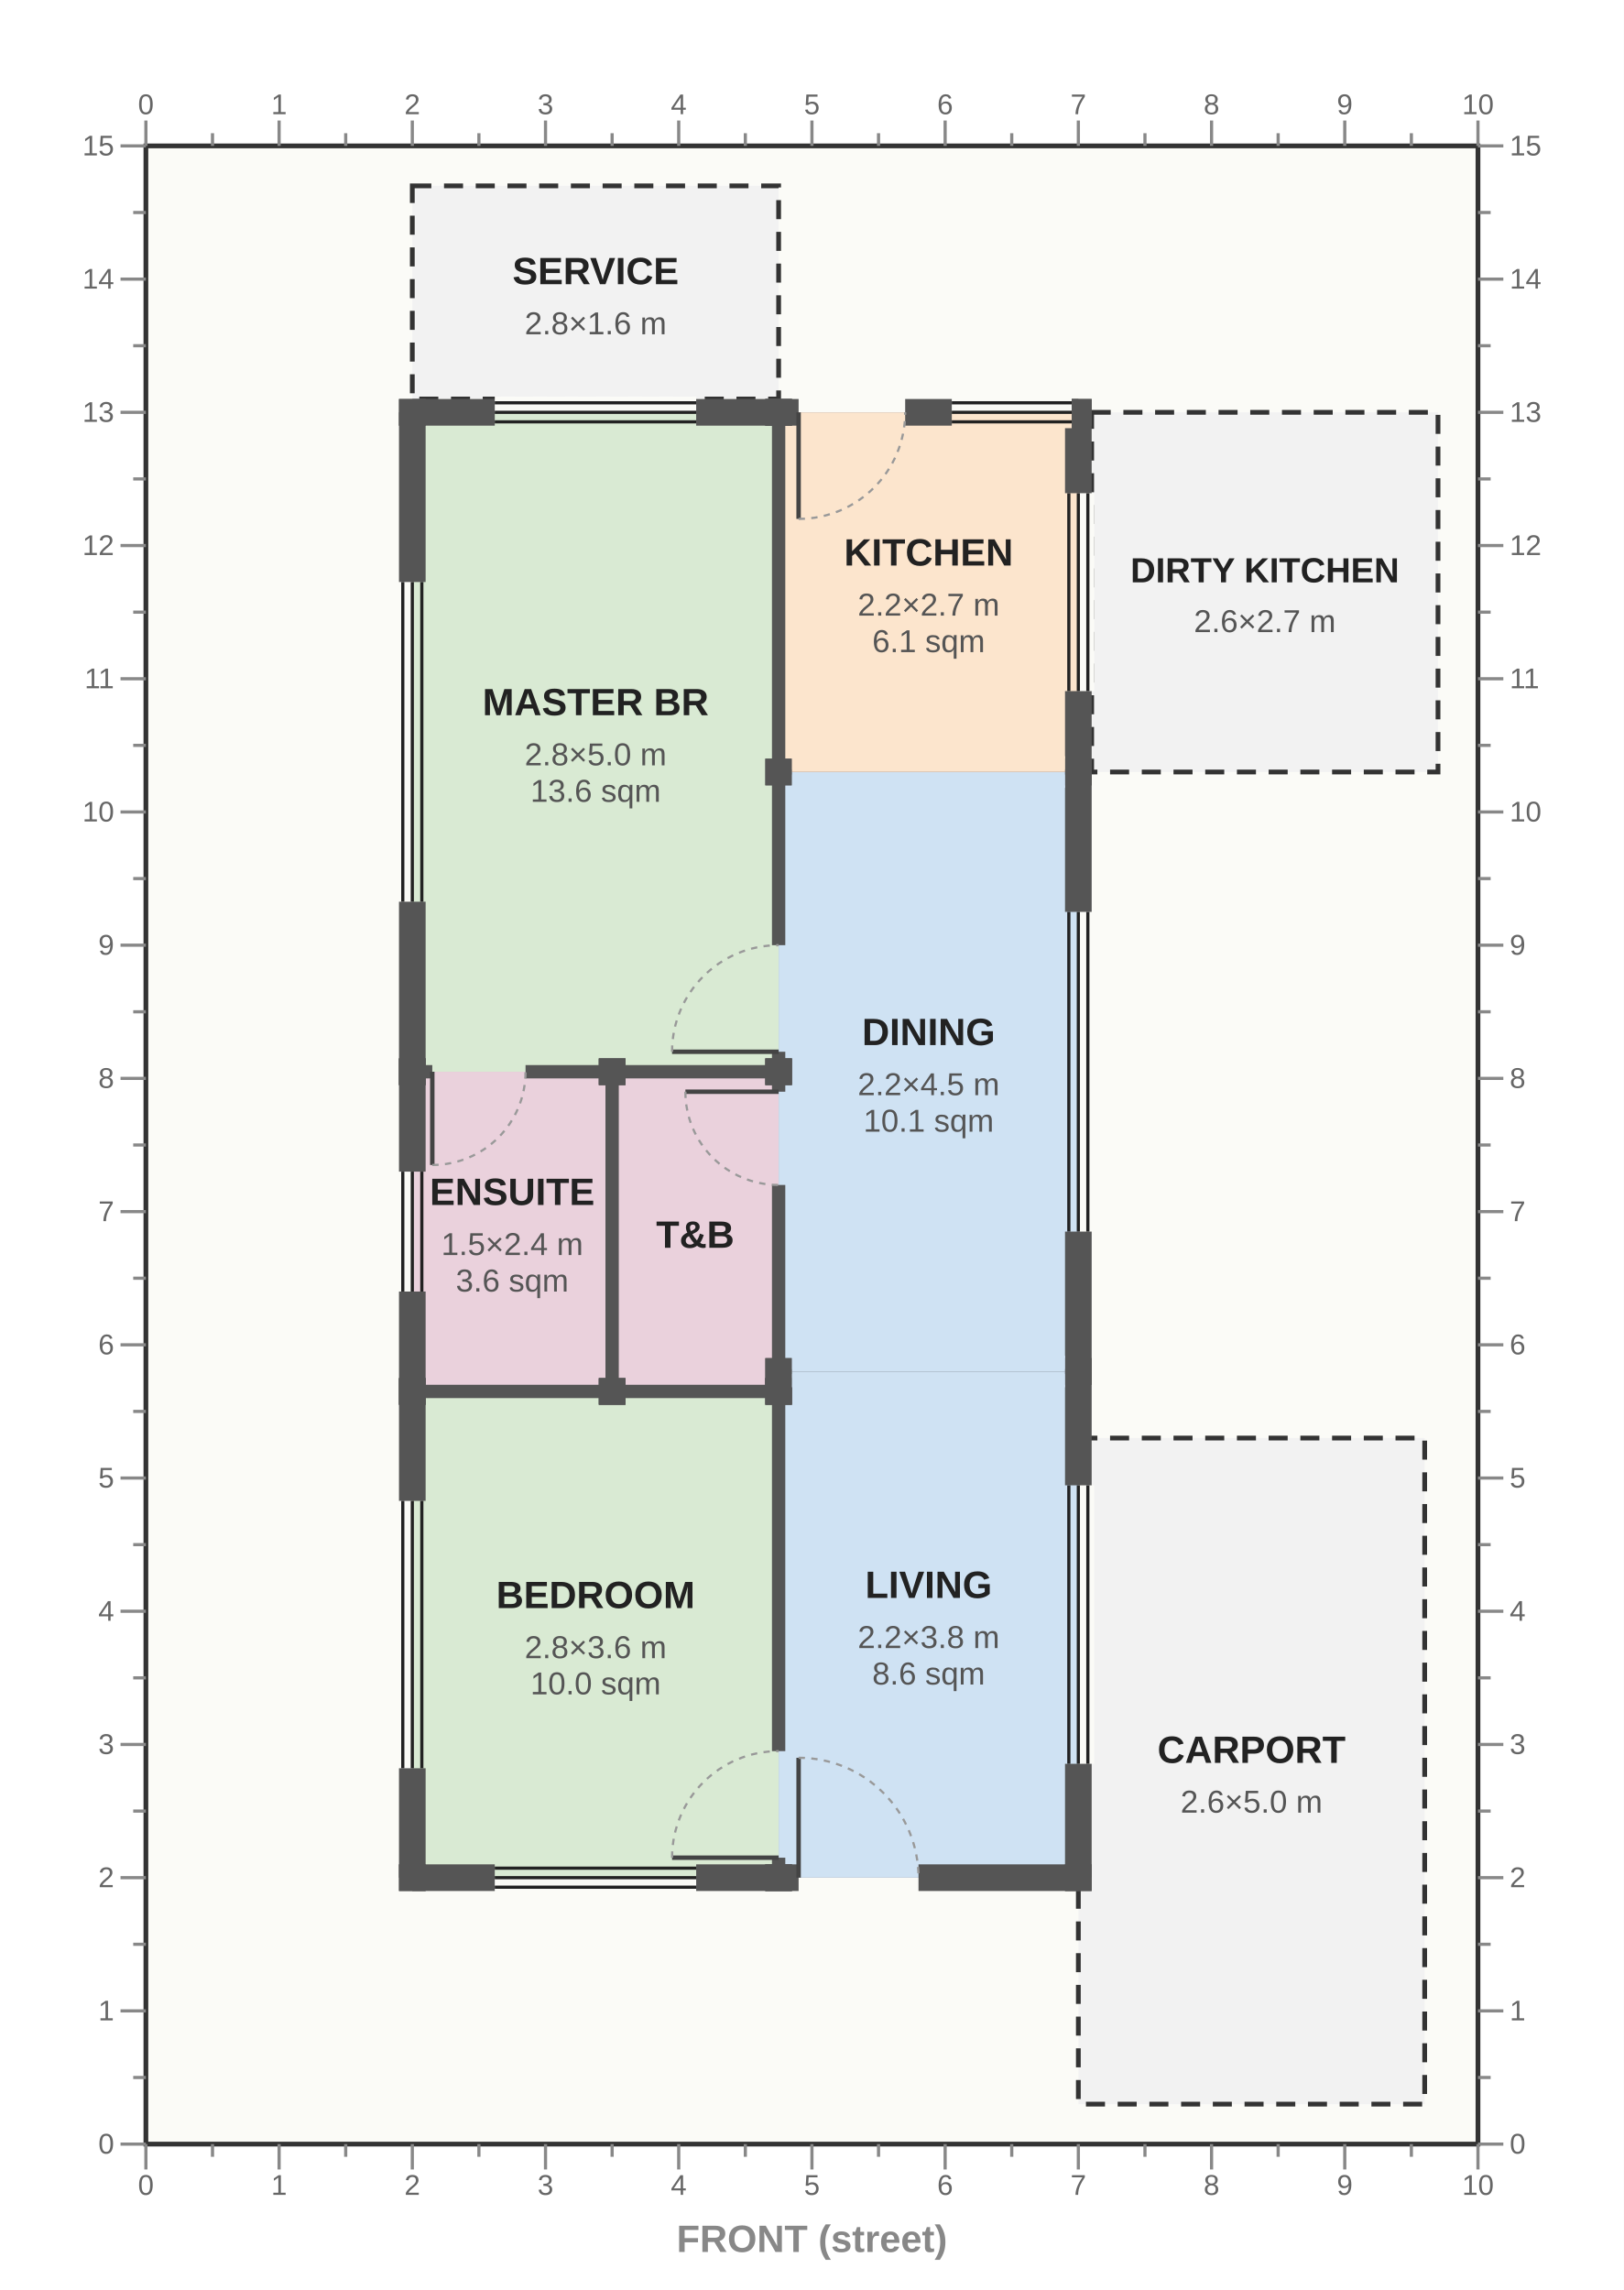
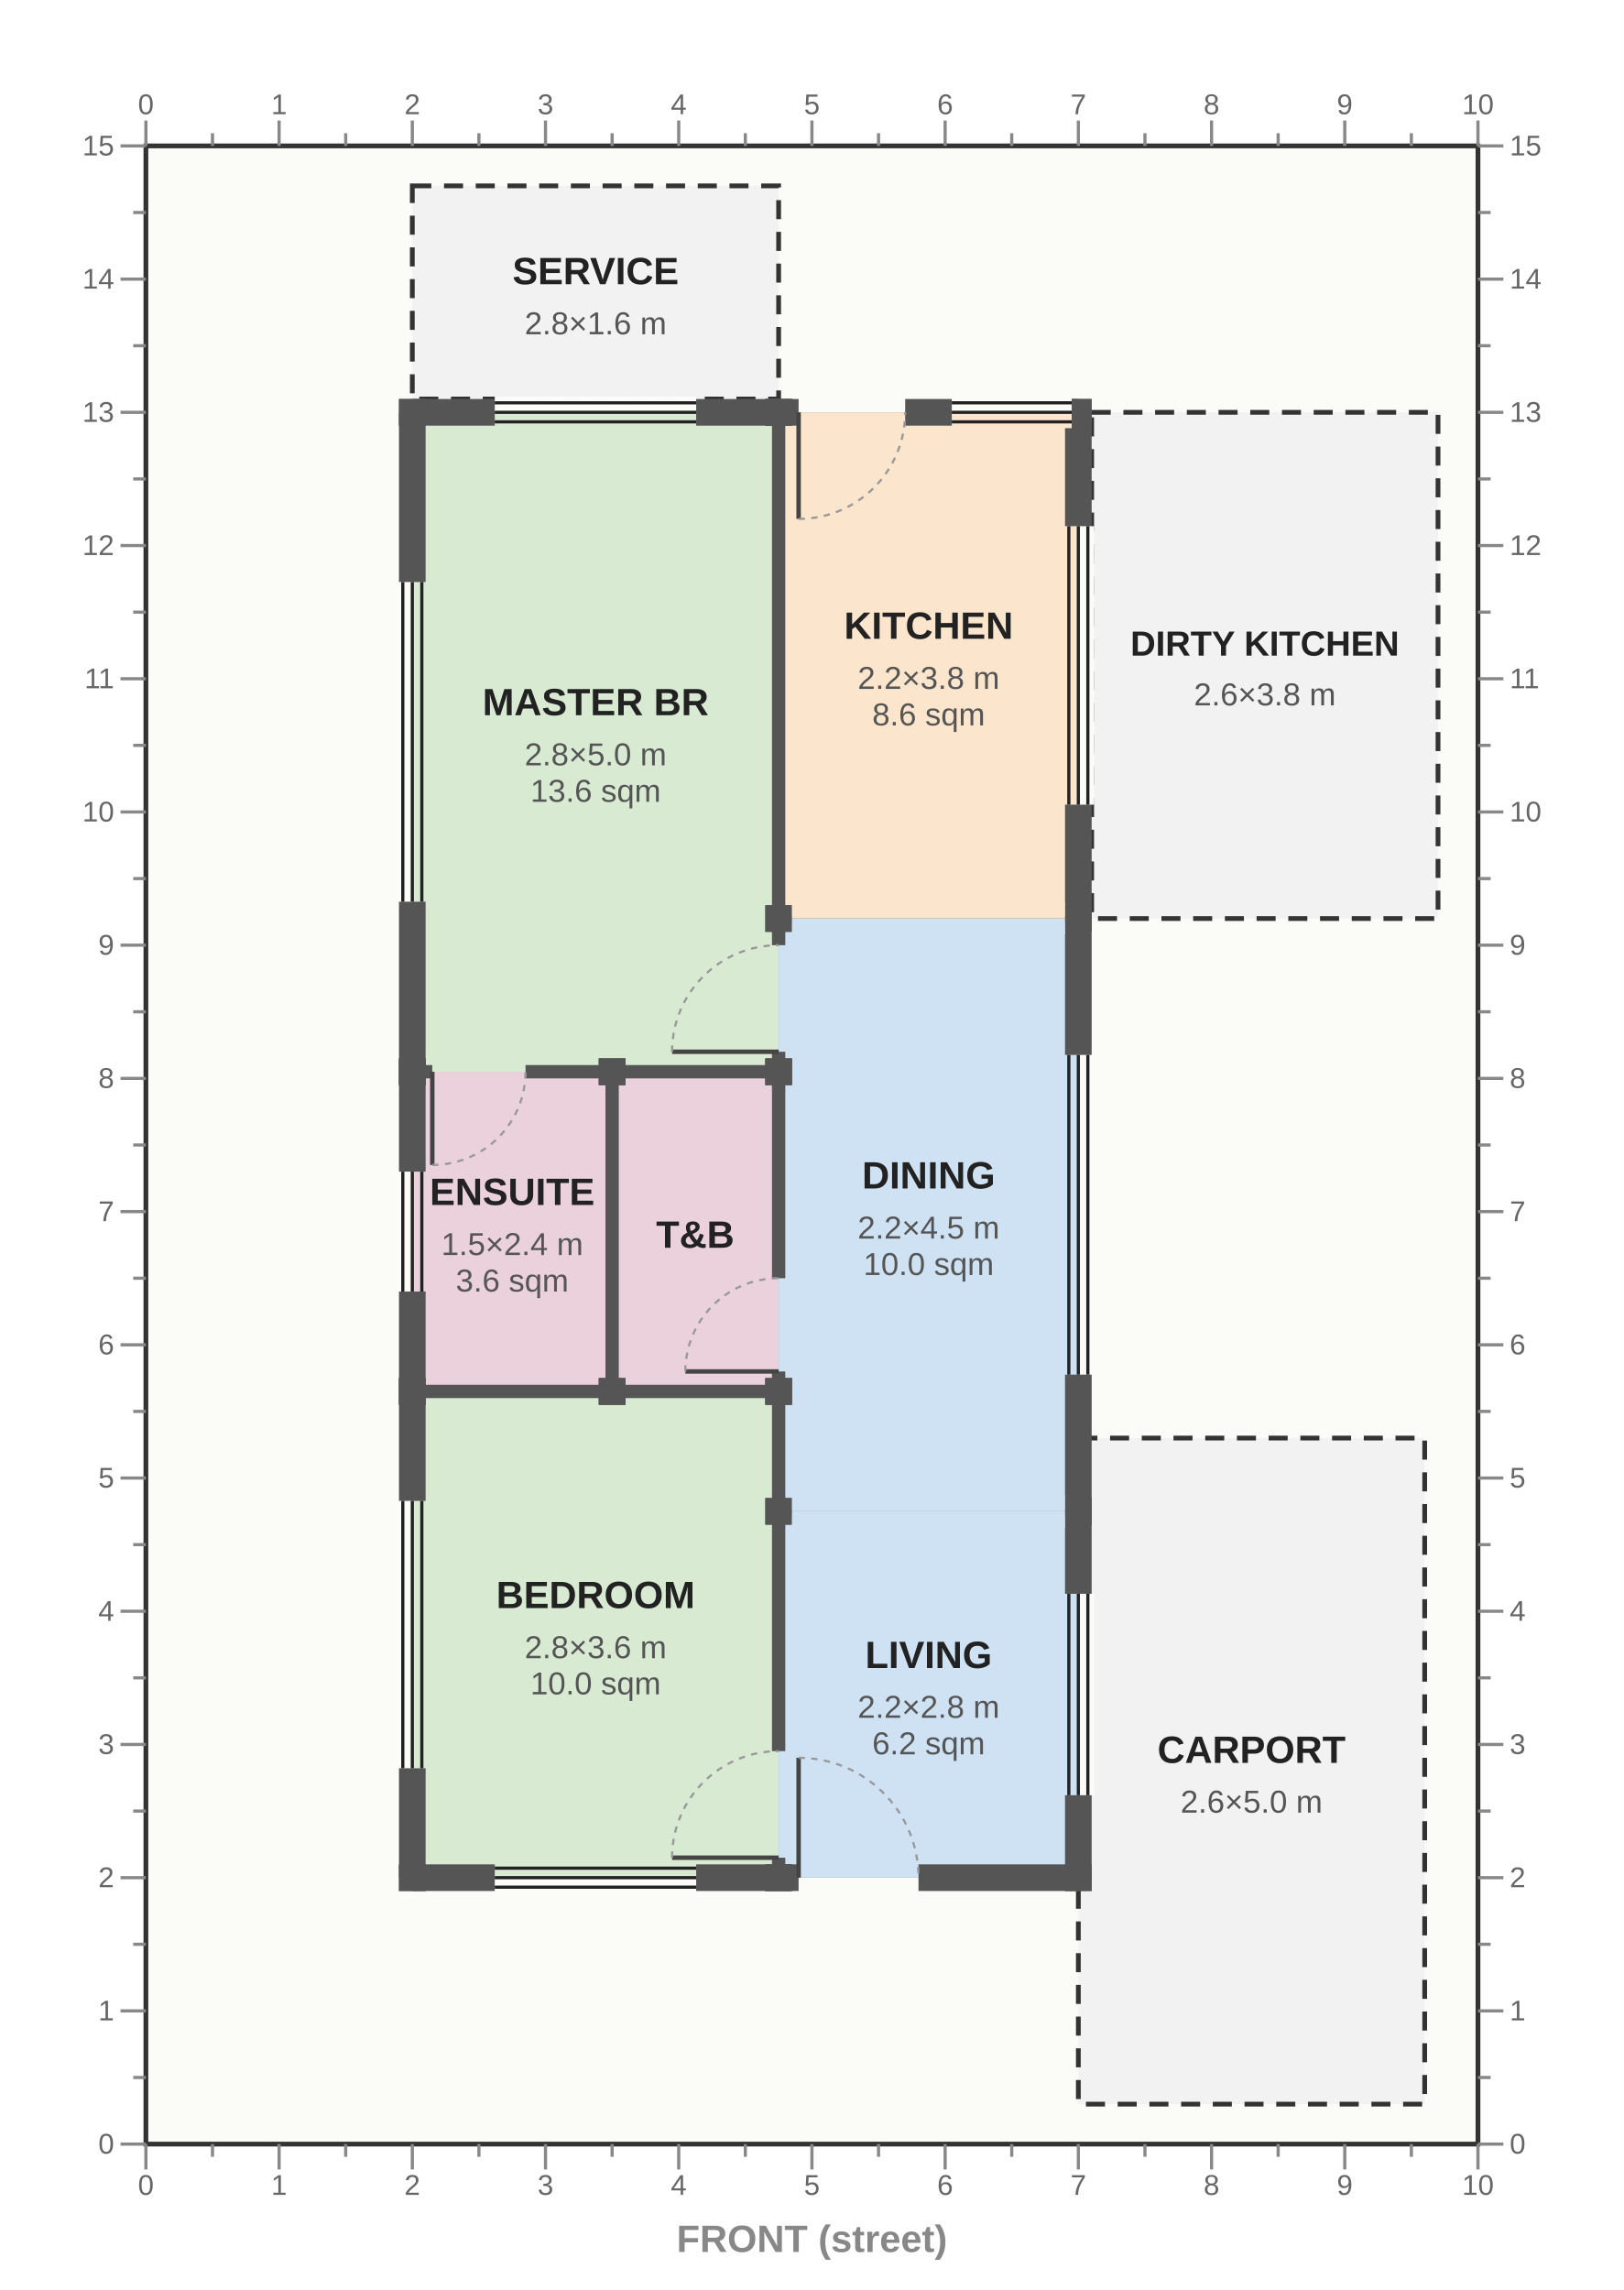
<svg xmlns="http://www.w3.org/2000/svg" width="512" height="722" viewBox="0 0 512 722">
  <rect x="0" y="0" width="512" height="722" fill="white" />
  <rect x="46.0" y="46.0" width="420.0" height="630.0" fill="#fbfbf7" stroke="#333" stroke-width="1.5" />
  <line x1="46.0" y1="46.0" x2="46.0" y2="38.0" stroke="#888" stroke-width="1" />
  <line x1="46.0" y1="676.0" x2="46.0" y2="684.0" stroke="#888" stroke-width="1" />
  <text x="46.0" y="36.0" text-anchor="middle" font-family="Arial" font-size="9" fill="#666">0</text>
  <text x="46.0" y="692.0" text-anchor="middle" font-family="Arial" font-size="9" fill="#666">0</text>
  <line x1="67.0" y1="46.0" x2="67.0" y2="42.0" stroke="#888" stroke-width="1" />
  <line x1="67.0" y1="676.0" x2="67.0" y2="680.0" stroke="#888" stroke-width="1" />
  <line x1="88.0" y1="46.0" x2="88.0" y2="38.0" stroke="#888" stroke-width="1" />
  <line x1="88.0" y1="676.0" x2="88.0" y2="684.0" stroke="#888" stroke-width="1" />
  <text x="88.0" y="36.0" text-anchor="middle" font-family="Arial" font-size="9" fill="#666">1</text>
  <text x="88.0" y="692.0" text-anchor="middle" font-family="Arial" font-size="9" fill="#666">1</text>
  <line x1="109.0" y1="46.0" x2="109.0" y2="42.0" stroke="#888" stroke-width="1" />
  <line x1="109.0" y1="676.0" x2="109.0" y2="680.0" stroke="#888" stroke-width="1" />
  <line x1="130.0" y1="46.0" x2="130.0" y2="38.0" stroke="#888" stroke-width="1" />
  <line x1="130.0" y1="676.0" x2="130.0" y2="684.0" stroke="#888" stroke-width="1" />
  <text x="130.0" y="36.0" text-anchor="middle" font-family="Arial" font-size="9" fill="#666">2</text>
  <text x="130.0" y="692.0" text-anchor="middle" font-family="Arial" font-size="9" fill="#666">2</text>
  <line x1="151.0" y1="46.0" x2="151.0" y2="42.0" stroke="#888" stroke-width="1" />
  <line x1="151.0" y1="676.0" x2="151.0" y2="680.0" stroke="#888" stroke-width="1" />
  <line x1="172.0" y1="46.0" x2="172.0" y2="38.0" stroke="#888" stroke-width="1" />
  <line x1="172.0" y1="676.0" x2="172.0" y2="684.0" stroke="#888" stroke-width="1" />
  <text x="172.0" y="36.0" text-anchor="middle" font-family="Arial" font-size="9" fill="#666">3</text>
  <text x="172.0" y="692.0" text-anchor="middle" font-family="Arial" font-size="9" fill="#666">3</text>
  <line x1="193.0" y1="46.0" x2="193.0" y2="42.0" stroke="#888" stroke-width="1" />
  <line x1="193.0" y1="676.0" x2="193.0" y2="680.0" stroke="#888" stroke-width="1" />
  <line x1="214.0" y1="46.0" x2="214.0" y2="38.0" stroke="#888" stroke-width="1" />
  <line x1="214.0" y1="676.0" x2="214.0" y2="684.0" stroke="#888" stroke-width="1" />
  <text x="214.0" y="36.0" text-anchor="middle" font-family="Arial" font-size="9" fill="#666">4</text>
  <text x="214.0" y="692.0" text-anchor="middle" font-family="Arial" font-size="9" fill="#666">4</text>
  <line x1="235.0" y1="46.0" x2="235.0" y2="42.0" stroke="#888" stroke-width="1" />
  <line x1="235.0" y1="676.0" x2="235.0" y2="680.0" stroke="#888" stroke-width="1" />
  <line x1="256.0" y1="46.0" x2="256.0" y2="38.0" stroke="#888" stroke-width="1" />
  <line x1="256.0" y1="676.0" x2="256.0" y2="684.0" stroke="#888" stroke-width="1" />
  <text x="256.0" y="36.0" text-anchor="middle" font-family="Arial" font-size="9" fill="#666">5</text>
  <text x="256.0" y="692.0" text-anchor="middle" font-family="Arial" font-size="9" fill="#666">5</text>
  <line x1="277.0" y1="46.0" x2="277.0" y2="42.0" stroke="#888" stroke-width="1" />
  <line x1="277.0" y1="676.0" x2="277.0" y2="680.0" stroke="#888" stroke-width="1" />
  <line x1="298.0" y1="46.0" x2="298.0" y2="38.0" stroke="#888" stroke-width="1" />
  <line x1="298.0" y1="676.0" x2="298.0" y2="684.0" stroke="#888" stroke-width="1" />
  <text x="298.0" y="36.0" text-anchor="middle" font-family="Arial" font-size="9" fill="#666">6</text>
  <text x="298.0" y="692.0" text-anchor="middle" font-family="Arial" font-size="9" fill="#666">6</text>
  <line x1="319.0" y1="46.0" x2="319.0" y2="42.0" stroke="#888" stroke-width="1" />
  <line x1="319.0" y1="676.0" x2="319.0" y2="680.0" stroke="#888" stroke-width="1" />
  <line x1="340.0" y1="46.0" x2="340.0" y2="38.0" stroke="#888" stroke-width="1" />
  <line x1="340.0" y1="676.0" x2="340.0" y2="684.0" stroke="#888" stroke-width="1" />
  <text x="340.0" y="36.0" text-anchor="middle" font-family="Arial" font-size="9" fill="#666">7</text>
  <text x="340.0" y="692.0" text-anchor="middle" font-family="Arial" font-size="9" fill="#666">7</text>
  <line x1="361.0" y1="46.0" x2="361.0" y2="42.0" stroke="#888" stroke-width="1" />
  <line x1="361.0" y1="676.0" x2="361.0" y2="680.0" stroke="#888" stroke-width="1" />
  <line x1="382.0" y1="46.0" x2="382.0" y2="38.0" stroke="#888" stroke-width="1" />
  <line x1="382.0" y1="676.0" x2="382.0" y2="684.0" stroke="#888" stroke-width="1" />
  <text x="382.0" y="36.0" text-anchor="middle" font-family="Arial" font-size="9" fill="#666">8</text>
  <text x="382.0" y="692.0" text-anchor="middle" font-family="Arial" font-size="9" fill="#666">8</text>
  <line x1="403.0" y1="46.0" x2="403.0" y2="42.0" stroke="#888" stroke-width="1" />
  <line x1="403.0" y1="676.0" x2="403.0" y2="680.0" stroke="#888" stroke-width="1" />
  <line x1="424.0" y1="46.0" x2="424.0" y2="38.0" stroke="#888" stroke-width="1" />
  <line x1="424.0" y1="676.0" x2="424.0" y2="684.0" stroke="#888" stroke-width="1" />
  <text x="424.0" y="36.0" text-anchor="middle" font-family="Arial" font-size="9" fill="#666">9</text>
  <text x="424.0" y="692.0" text-anchor="middle" font-family="Arial" font-size="9" fill="#666">9</text>
  <line x1="445.0" y1="46.0" x2="445.0" y2="42.0" stroke="#888" stroke-width="1" />
  <line x1="445.0" y1="676.0" x2="445.0" y2="680.0" stroke="#888" stroke-width="1" />
  <line x1="466.0" y1="46.0" x2="466.0" y2="38.0" stroke="#888" stroke-width="1" />
  <line x1="466.0" y1="676.0" x2="466.0" y2="684.0" stroke="#888" stroke-width="1" />
  <text x="466.0" y="36.0" text-anchor="middle" font-family="Arial" font-size="9" fill="#666">10</text>
  <text x="466.0" y="692.0" text-anchor="middle" font-family="Arial" font-size="9" fill="#666">10</text>
  <line x1="46.0" y1="676.0" x2="38.0" y2="676.0" stroke="#888" stroke-width="1" />
  <line x1="466.0" y1="676.0" x2="474.0" y2="676.0" stroke="#888" stroke-width="1" />
  <text x="36.0" y="679.0" text-anchor="end" font-family="Arial" font-size="9" fill="#666">0</text>
  <text x="476.0" y="679.0" text-anchor="start" font-family="Arial" font-size="9" fill="#666">0</text>
  <line x1="46.0" y1="655.0" x2="42.0" y2="655.0" stroke="#888" stroke-width="1" />
  <line x1="466.0" y1="655.0" x2="470.0" y2="655.0" stroke="#888" stroke-width="1" />
  <line x1="46.0" y1="634.0" x2="38.0" y2="634.0" stroke="#888" stroke-width="1" />
  <line x1="466.0" y1="634.0" x2="474.0" y2="634.0" stroke="#888" stroke-width="1" />
  <text x="36.0" y="637.0" text-anchor="end" font-family="Arial" font-size="9" fill="#666">1</text>
  <text x="476.0" y="637.0" text-anchor="start" font-family="Arial" font-size="9" fill="#666">1</text>
  <line x1="46.0" y1="613.0" x2="42.0" y2="613.0" stroke="#888" stroke-width="1" />
  <line x1="466.0" y1="613.0" x2="470.0" y2="613.0" stroke="#888" stroke-width="1" />
  <line x1="46.0" y1="592.0" x2="38.0" y2="592.0" stroke="#888" stroke-width="1" />
  <line x1="466.0" y1="592.0" x2="474.0" y2="592.0" stroke="#888" stroke-width="1" />
  <text x="36.0" y="595.0" text-anchor="end" font-family="Arial" font-size="9" fill="#666">2</text>
  <text x="476.0" y="595.0" text-anchor="start" font-family="Arial" font-size="9" fill="#666">2</text>
  <line x1="46.0" y1="571.0" x2="42.0" y2="571.0" stroke="#888" stroke-width="1" />
  <line x1="466.0" y1="571.0" x2="470.0" y2="571.0" stroke="#888" stroke-width="1" />
  <line x1="46.0" y1="550.0" x2="38.0" y2="550.0" stroke="#888" stroke-width="1" />
  <line x1="466.0" y1="550.0" x2="474.0" y2="550.0" stroke="#888" stroke-width="1" />
  <text x="36.0" y="553.0" text-anchor="end" font-family="Arial" font-size="9" fill="#666">3</text>
  <text x="476.0" y="553.0" text-anchor="start" font-family="Arial" font-size="9" fill="#666">3</text>
  <line x1="46.0" y1="529.0" x2="42.0" y2="529.0" stroke="#888" stroke-width="1" />
  <line x1="466.0" y1="529.0" x2="470.0" y2="529.0" stroke="#888" stroke-width="1" />
  <line x1="46.0" y1="508.0" x2="38.0" y2="508.0" stroke="#888" stroke-width="1" />
  <line x1="466.0" y1="508.0" x2="474.0" y2="508.0" stroke="#888" stroke-width="1" />
  <text x="36.0" y="511.0" text-anchor="end" font-family="Arial" font-size="9" fill="#666">4</text>
  <text x="476.0" y="511.0" text-anchor="start" font-family="Arial" font-size="9" fill="#666">4</text>
  <line x1="46.0" y1="487.0" x2="42.0" y2="487.0" stroke="#888" stroke-width="1" />
  <line x1="466.0" y1="487.0" x2="470.0" y2="487.0" stroke="#888" stroke-width="1" />
  <line x1="46.0" y1="466.0" x2="38.0" y2="466.0" stroke="#888" stroke-width="1" />
  <line x1="466.0" y1="466.0" x2="474.0" y2="466.0" stroke="#888" stroke-width="1" />
  <text x="36.0" y="469.0" text-anchor="end" font-family="Arial" font-size="9" fill="#666">5</text>
  <text x="476.0" y="469.0" text-anchor="start" font-family="Arial" font-size="9" fill="#666">5</text>
  <line x1="46.0" y1="445.0" x2="42.0" y2="445.0" stroke="#888" stroke-width="1" />
  <line x1="466.0" y1="445.0" x2="470.0" y2="445.0" stroke="#888" stroke-width="1" />
  <line x1="46.0" y1="424.0" x2="38.0" y2="424.0" stroke="#888" stroke-width="1" />
  <line x1="466.0" y1="424.0" x2="474.0" y2="424.0" stroke="#888" stroke-width="1" />
  <text x="36.0" y="427.0" text-anchor="end" font-family="Arial" font-size="9" fill="#666">6</text>
  <text x="476.0" y="427.0" text-anchor="start" font-family="Arial" font-size="9" fill="#666">6</text>
  <line x1="46.0" y1="403.0" x2="42.0" y2="403.0" stroke="#888" stroke-width="1" />
  <line x1="466.0" y1="403.0" x2="470.0" y2="403.0" stroke="#888" stroke-width="1" />
  <line x1="46.0" y1="382.0" x2="38.0" y2="382.0" stroke="#888" stroke-width="1" />
  <line x1="466.0" y1="382.0" x2="474.0" y2="382.0" stroke="#888" stroke-width="1" />
  <text x="36.0" y="385.0" text-anchor="end" font-family="Arial" font-size="9" fill="#666">7</text>
  <text x="476.0" y="385.0" text-anchor="start" font-family="Arial" font-size="9" fill="#666">7</text>
  <line x1="46.0" y1="361.0" x2="42.0" y2="361.0" stroke="#888" stroke-width="1" />
  <line x1="466.0" y1="361.0" x2="470.0" y2="361.0" stroke="#888" stroke-width="1" />
  <line x1="46.0" y1="340.0" x2="38.0" y2="340.0" stroke="#888" stroke-width="1" />
  <line x1="466.0" y1="340.0" x2="474.0" y2="340.0" stroke="#888" stroke-width="1" />
  <text x="36.0" y="343.0" text-anchor="end" font-family="Arial" font-size="9" fill="#666">8</text>
  <text x="476.0" y="343.0" text-anchor="start" font-family="Arial" font-size="9" fill="#666">8</text>
  <line x1="46.0" y1="319.0" x2="42.0" y2="319.0" stroke="#888" stroke-width="1" />
  <line x1="466.0" y1="319.0" x2="470.0" y2="319.0" stroke="#888" stroke-width="1" />
  <line x1="46.0" y1="298.0" x2="38.0" y2="298.0" stroke="#888" stroke-width="1" />
  <line x1="466.0" y1="298.0" x2="474.0" y2="298.0" stroke="#888" stroke-width="1" />
  <text x="36.0" y="301.0" text-anchor="end" font-family="Arial" font-size="9" fill="#666">9</text>
  <text x="476.0" y="301.0" text-anchor="start" font-family="Arial" font-size="9" fill="#666">9</text>
  <line x1="46.0" y1="277.0" x2="42.0" y2="277.0" stroke="#888" stroke-width="1" />
  <line x1="466.0" y1="277.0" x2="470.0" y2="277.0" stroke="#888" stroke-width="1" />
  <line x1="46.0" y1="256.0" x2="38.0" y2="256.0" stroke="#888" stroke-width="1" />
  <line x1="466.0" y1="256.0" x2="474.0" y2="256.0" stroke="#888" stroke-width="1" />
  <text x="36.0" y="259.0" text-anchor="end" font-family="Arial" font-size="9" fill="#666">10</text>
  <text x="476.0" y="259.0" text-anchor="start" font-family="Arial" font-size="9" fill="#666">10</text>
  <line x1="46.0" y1="235.0" x2="42.0" y2="235.0" stroke="#888" stroke-width="1" />
  <line x1="466.0" y1="235.0" x2="470.0" y2="235.0" stroke="#888" stroke-width="1" />
  <line x1="46.0" y1="214.0" x2="38.0" y2="214.0" stroke="#888" stroke-width="1" />
  <line x1="466.0" y1="214.0" x2="474.0" y2="214.0" stroke="#888" stroke-width="1" />
  <text x="36.0" y="217.0" text-anchor="end" font-family="Arial" font-size="9" fill="#666">11</text>
  <text x="476.0" y="217.0" text-anchor="start" font-family="Arial" font-size="9" fill="#666">11</text>
  <line x1="46.0" y1="193.0" x2="42.0" y2="193.0" stroke="#888" stroke-width="1" />
  <line x1="466.0" y1="193.0" x2="470.0" y2="193.0" stroke="#888" stroke-width="1" />
  <line x1="46.0" y1="172.0" x2="38.0" y2="172.0" stroke="#888" stroke-width="1" />
  <line x1="466.0" y1="172.0" x2="474.0" y2="172.0" stroke="#888" stroke-width="1" />
  <text x="36.0" y="175.0" text-anchor="end" font-family="Arial" font-size="9" fill="#666">12</text>
  <text x="476.0" y="175.0" text-anchor="start" font-family="Arial" font-size="9" fill="#666">12</text>
  <line x1="46.0" y1="151.0" x2="42.0" y2="151.0" stroke="#888" stroke-width="1" />
  <line x1="466.0" y1="151.0" x2="470.0" y2="151.0" stroke="#888" stroke-width="1" />
  <line x1="46.0" y1="130.0" x2="38.0" y2="130.0" stroke="#888" stroke-width="1" />
  <line x1="466.0" y1="130.0" x2="474.0" y2="130.0" stroke="#888" stroke-width="1" />
  <text x="36.0" y="133.0" text-anchor="end" font-family="Arial" font-size="9" fill="#666">13</text>
  <text x="476.0" y="133.0" text-anchor="start" font-family="Arial" font-size="9" fill="#666">13</text>
  <line x1="46.0" y1="109.0" x2="42.0" y2="109.0" stroke="#888" stroke-width="1" />
  <line x1="466.0" y1="109.0" x2="470.0" y2="109.0" stroke="#888" stroke-width="1" />
  <line x1="46.0" y1="88.0" x2="38.0" y2="88.0" stroke="#888" stroke-width="1" />
  <line x1="466.0" y1="88.0" x2="474.0" y2="88.0" stroke="#888" stroke-width="1" />
  <text x="36.0" y="91.0" text-anchor="end" font-family="Arial" font-size="9" fill="#666">14</text>
  <text x="476.0" y="91.0" text-anchor="start" font-family="Arial" font-size="9" fill="#666">14</text>
  <line x1="46.0" y1="67.0" x2="42.0" y2="67.0" stroke="#888" stroke-width="1" />
  <line x1="466.0" y1="67.0" x2="470.0" y2="67.0" stroke="#888" stroke-width="1" />
  <line x1="46.0" y1="46.0" x2="38.0" y2="46.0" stroke="#888" stroke-width="1" />
  <line x1="466.0" y1="46.0" x2="474.0" y2="46.0" stroke="#888" stroke-width="1" />
  <text x="36.0" y="49.0" text-anchor="end" font-family="Arial" font-size="9" fill="#666">15</text>
  <text x="476.0" y="49.0" text-anchor="start" font-family="Arial" font-size="9" fill="#666">15</text>
  <rect x="130.0" y="130.0" width="210.0" height="462.0" fill="none" stroke="#9aa" stroke-width="1" stroke-dasharray="3 3" />
  <rect x="340.0" y="453.4" width="109.2" height="210.0" fill="#f2f2f2" stroke="#333" stroke-width="1.5" stroke-dasharray="6 4" />
  <text x="394.6" y="555.8" text-anchor="middle" font-family="Arial" font-size="12" font-weight="bold" fill="#222">CARPORT</text>
  <text x="394.6" y="571.5" text-anchor="middle" font-family="Arial" font-size="10" fill="#555">2.6×5.0 m</text>
-   <rect x="344.2" y="130.0" width="109.2" height="113.4" fill="#f2f2f2" stroke="#333" stroke-width="1.5" stroke-dasharray="6 4" />
-   <text x="398.8" y="183.6" text-anchor="middle" font-family="Arial" font-size="11" font-weight="bold" fill="#222">DIRTY KITCHEN</text>
-   <text x="398.8" y="199.3" text-anchor="middle" font-family="Arial" font-size="10" fill="#555">2.6×2.7 m</text>
+   <rect x="344.2" y="130.0" width="109.2" height="159.6" fill="#f2f2f2" stroke="#333" stroke-width="1.5" stroke-dasharray="6 4" />
+   <text x="398.8" y="206.7" text-anchor="middle" font-family="Arial" font-size="11" font-weight="bold" fill="#222">DIRTY KITCHEN</text>
+   <text x="398.8" y="222.4" text-anchor="middle" font-family="Arial" font-size="10" fill="#555">2.6×3.8 m</text>
  <rect x="130.0" y="58.6" width="115.5" height="67.2" fill="#f2f2f2" stroke="#333" stroke-width="1.5" stroke-dasharray="6 4" />
  <text x="187.8" y="89.6" text-anchor="middle" font-family="Arial" font-size="12" font-weight="bold" fill="#222">SERVICE</text>
  <text x="187.8" y="105.4" text-anchor="middle" font-family="Arial" font-size="10" fill="#555">2.8×1.6 m</text>
  <rect x="130.0" y="130.0" width="115.5" height="207.9" fill="#d9ead3" stroke="#333" stroke-width="1.5" />
  <text x="187.8" y="225.5" text-anchor="middle" font-family="Arial" font-size="12" font-weight="bold" fill="#222">MASTER BR</text>
  <text x="187.8" y="241.3" text-anchor="middle" font-family="Arial" font-size="10" fill="#555">2.8×5.0 m</text>
  <text x="187.8" y="252.8" text-anchor="middle" font-family="Arial" font-size="10" fill="#555">13.6 sqm</text>
  <rect x="130.0" y="337.9" width="63.0" height="100.8" fill="#ead1dc" stroke="#333" stroke-width="1.5" />
  <text x="161.5" y="379.9" text-anchor="middle" font-family="Arial" font-size="12" font-weight="bold" fill="#222">ENSUITE</text>
  <text x="161.5" y="395.7" text-anchor="middle" font-family="Arial" font-size="10" fill="#555">1.5×2.4 m</text>
  <text x="161.5" y="407.2" text-anchor="middle" font-family="Arial" font-size="10" fill="#555">3.6 sqm</text>
  <rect x="130.0" y="438.7" width="115.5" height="153.3" fill="#d9ead3" stroke="#333" stroke-width="1.5" />
  <text x="187.8" y="507.0" text-anchor="middle" font-family="Arial" font-size="12" font-weight="bold" fill="#222">BEDROOM</text>
  <text x="187.8" y="522.8" text-anchor="middle" font-family="Arial" font-size="10" fill="#555">2.8×3.6 m</text>
  <text x="187.8" y="534.2" text-anchor="middle" font-family="Arial" font-size="10" fill="#555">10.0 sqm</text>
  <rect x="193.0" y="337.9" width="52.5" height="100.8" fill="#ead1dc" stroke="#333" stroke-width="1.5" />
  <text x="219.2" y="393.4" text-anchor="middle" font-family="Arial" font-size="12" font-weight="bold" fill="#222">T&amp;B</text>
-   <rect x="245.5" y="432.4" width="94.5" height="159.6" fill="#cfe2f3" stroke="#333" stroke-width="1.5" />
-   <text x="292.8" y="503.8" text-anchor="middle" font-family="Arial" font-size="12" font-weight="bold" fill="#222">LIVING</text>
-   <text x="292.8" y="519.6" text-anchor="middle" font-family="Arial" font-size="10" fill="#555">2.2×3.8 m</text>
-   <text x="292.8" y="531.1" text-anchor="middle" font-family="Arial" font-size="10" fill="#555">8.6 sqm</text>
-   <rect x="245.5" y="243.4" width="94.5" height="189.0" fill="#cfe2f3" stroke="#333" stroke-width="1.5" />
-   <text x="292.8" y="329.5" text-anchor="middle" font-family="Arial" font-size="12" font-weight="bold" fill="#222">DINING</text>
-   <text x="292.8" y="345.3" text-anchor="middle" font-family="Arial" font-size="10" fill="#555">2.2×4.5 m</text>
-   <text x="292.8" y="356.8" text-anchor="middle" font-family="Arial" font-size="10" fill="#555">10.1 sqm</text>
-   <rect x="245.5" y="130.0" width="94.5" height="113.4" fill="#fce5cd" stroke="#333" stroke-width="1.5" />
-   <text x="292.8" y="178.3" text-anchor="middle" font-family="Arial" font-size="12" font-weight="bold" fill="#222">KITCHEN</text>
-   <text x="292.8" y="194.1" text-anchor="middle" font-family="Arial" font-size="10" fill="#555">2.2×2.7 m</text>
-   <text x="292.8" y="205.6" text-anchor="middle" font-family="Arial" font-size="10" fill="#555">6.1 sqm</text>
+   <rect x="245.5" y="476.5" width="94.5" height="115.5" fill="#cfe2f3" stroke="#333" stroke-width="1.5" />
+   <text x="292.8" y="525.9" text-anchor="middle" font-family="Arial" font-size="12" font-weight="bold" fill="#222">LIVING</text>
+   <text x="292.8" y="541.6" text-anchor="middle" font-family="Arial" font-size="10" fill="#555">2.2×2.8 m</text>
+   <text x="292.8" y="553.1" text-anchor="middle" font-family="Arial" font-size="10" fill="#555">6.2 sqm</text>
+   <rect x="245.5" y="289.6" width="94.5" height="186.9" fill="#cfe2f3" stroke="#333" stroke-width="1.5" />
+   <text x="292.8" y="374.7" text-anchor="middle" font-family="Arial" font-size="12" font-weight="bold" fill="#222">DINING</text>
+   <text x="292.8" y="390.5" text-anchor="middle" font-family="Arial" font-size="10" fill="#555">2.2×4.5 m</text>
+   <text x="292.8" y="402.0" text-anchor="middle" font-family="Arial" font-size="10" fill="#555">10.0 sqm</text>
+   <rect x="245.5" y="130.0" width="94.5" height="159.6" fill="#fce5cd" stroke="#333" stroke-width="1.5" />
+   <text x="292.8" y="201.4" text-anchor="middle" font-family="Arial" font-size="12" font-weight="bold" fill="#222">KITCHEN</text>
+   <text x="292.8" y="217.2" text-anchor="middle" font-family="Arial" font-size="10" fill="#555">2.2×3.8 m</text>
+   <text x="292.8" y="228.7" text-anchor="middle" font-family="Arial" font-size="10" fill="#555">8.6 sqm</text>
  <text x="256.0" y="710.0" text-anchor="middle" font-family="Arial" font-size="12" font-weight="bold" fill="#888">FRONT (street)</text>
  <rect x="130.00" y="335.80" width="63.00" height="4.20" fill="#555" stroke="none" />
  <rect x="193.00" y="335.80" width="52.50" height="4.20" fill="#555" stroke="none" />
-   <rect x="243.40" y="243.40" width="4.20" height="94.50" fill="#555" stroke="none" />
-   <rect x="243.40" y="130.00" width="4.20" height="113.40" fill="#555" stroke="none" />
+   <rect x="243.40" y="289.60" width="4.20" height="48.30" fill="#555" stroke="none" />
+   <rect x="243.40" y="130.00" width="4.20" height="159.60" fill="#555" stroke="none" />
  <rect x="130.00" y="436.60" width="63.00" height="4.20" fill="#555" stroke="none" />
  <rect x="190.90" y="337.90" width="4.20" height="100.80" fill="#555" stroke="none" />
  <rect x="193.00" y="436.60" width="52.50" height="4.20" fill="#555" stroke="none" />
-   <rect x="243.40" y="438.70" width="4.20" height="153.30" fill="#555" stroke="none" />
-   <rect x="243.40" y="432.40" width="4.20" height="6.30" fill="#555" stroke="none" />
-   <rect x="243.40" y="337.90" width="4.20" height="94.50" fill="#555" stroke="none" />
+   <rect x="243.40" y="476.50" width="4.20" height="115.50" fill="#555" stroke="none" />
+   <rect x="243.40" y="438.70" width="4.20" height="37.80" fill="#555" stroke="none" />
+   <rect x="243.40" y="337.90" width="4.20" height="100.80" fill="#555" stroke="none" />
  <rect x="130.00" y="125.80" width="115.50" height="8.40" fill="#555" stroke="none" />
  <rect x="125.80" y="130.00" width="8.40" height="207.90" fill="#555" stroke="none" />
  <rect x="125.80" y="337.90" width="8.40" height="100.80" fill="#555" stroke="none" />
  <rect x="130.00" y="587.80" width="115.50" height="8.40" fill="#555" stroke="none" />
  <rect x="125.80" y="438.70" width="8.40" height="153.30" fill="#555" stroke="none" />
  <rect x="245.50" y="587.80" width="94.50" height="8.40" fill="#555" stroke="none" />
-   <rect x="335.80" y="432.40" width="8.40" height="159.60" fill="#555" stroke="none" />
-   <rect x="335.80" y="243.40" width="8.40" height="189.00" fill="#555" stroke="none" />
+   <rect x="335.80" y="476.50" width="8.40" height="115.50" fill="#555" stroke="none" />
+   <rect x="335.80" y="289.60" width="8.40" height="186.90" fill="#555" stroke="none" />
  <rect x="245.50" y="125.80" width="94.50" height="8.40" fill="#555" stroke="none" />
-   <rect x="335.80" y="130.00" width="8.40" height="113.40" fill="#555" stroke="none" />
+   <rect x="335.80" y="130.00" width="8.40" height="159.60" fill="#555" stroke="none" />
  <rect x="125.80" y="333.70" width="8.40" height="8.40" fill="#555" stroke="none" />
  <rect x="188.80" y="333.70" width="8.40" height="8.40" fill="#555" stroke="none" />
  <rect x="188.80" y="333.70" width="8.40" height="8.40" fill="#555" stroke="none" />
  <rect x="241.30" y="333.70" width="8.40" height="8.40" fill="#555" stroke="none" />
  <rect x="241.30" y="333.70" width="8.40" height="8.40" fill="#555" stroke="none" />
-   <rect x="241.30" y="239.20" width="8.40" height="8.40" fill="#555" stroke="none" />
-   <rect x="241.30" y="239.20" width="8.40" height="8.40" fill="#555" stroke="none" />
+   <rect x="241.30" y="285.40" width="8.40" height="8.40" fill="#555" stroke="none" />
+   <rect x="241.30" y="285.40" width="8.40" height="8.40" fill="#555" stroke="none" />
  <rect x="241.30" y="125.80" width="8.40" height="8.40" fill="#555" stroke="none" />
  <rect x="125.80" y="434.50" width="8.40" height="8.40" fill="#555" stroke="none" />
  <rect x="188.80" y="434.50" width="8.40" height="8.40" fill="#555" stroke="none" />
  <rect x="188.80" y="434.50" width="8.40" height="8.40" fill="#555" stroke="none" />
  <rect x="188.80" y="333.70" width="8.40" height="8.40" fill="#555" stroke="none" />
  <rect x="188.80" y="434.50" width="8.40" height="8.40" fill="#555" stroke="none" />
  <rect x="241.30" y="434.50" width="8.40" height="8.40" fill="#555" stroke="none" />
  <rect x="241.30" y="587.80" width="8.40" height="8.40" fill="#555" stroke="none" />
+   <rect x="241.30" y="472.30" width="8.40" height="8.40" fill="#555" stroke="none" />
+   <rect x="241.30" y="472.30" width="8.40" height="8.40" fill="#555" stroke="none" />
  <rect x="241.30" y="434.50" width="8.40" height="8.40" fill="#555" stroke="none" />
  <rect x="241.30" y="434.50" width="8.40" height="8.40" fill="#555" stroke="none" />
-   <rect x="241.30" y="428.20" width="8.40" height="8.40" fill="#555" stroke="none" />
-   <rect x="241.30" y="428.20" width="8.40" height="8.40" fill="#555" stroke="none" />
  <rect x="241.30" y="333.70" width="8.40" height="8.40" fill="#555" stroke="none" />
  <rect x="125.80" y="125.80" width="8.40" height="8.40" fill="#555" stroke="none" />
  <rect x="241.30" y="125.80" width="8.40" height="8.40" fill="#555" stroke="none" />
  <rect x="125.80" y="333.70" width="8.40" height="8.40" fill="#555" stroke="none" />
  <rect x="125.80" y="125.80" width="8.40" height="8.40" fill="#555" stroke="none" />
  <rect x="125.80" y="434.50" width="8.40" height="8.40" fill="#555" stroke="none" />
  <rect x="125.80" y="333.70" width="8.40" height="8.40" fill="#555" stroke="none" />
  <rect x="125.80" y="587.80" width="8.40" height="8.40" fill="#555" stroke="none" />
  <rect x="241.30" y="587.80" width="8.40" height="8.40" fill="#555" stroke="none" />
  <rect x="125.80" y="587.80" width="8.40" height="8.40" fill="#555" stroke="none" />
  <rect x="125.80" y="434.50" width="8.40" height="8.40" fill="#555" stroke="none" />
  <rect x="241.30" y="587.80" width="8.40" height="8.40" fill="#555" stroke="none" />
  <rect x="335.80" y="587.80" width="8.40" height="8.40" fill="#555" stroke="none" />
  <rect x="335.80" y="587.80" width="8.40" height="8.40" fill="#555" stroke="none" />
-   <rect x="335.80" y="428.20" width="8.40" height="8.40" fill="#555" stroke="none" />
-   <rect x="335.80" y="428.20" width="8.40" height="8.40" fill="#555" stroke="none" />
-   <rect x="335.80" y="239.20" width="8.40" height="8.40" fill="#555" stroke="none" />
+   <rect x="335.80" y="472.30" width="8.40" height="8.40" fill="#555" stroke="none" />
+   <rect x="335.80" y="472.30" width="8.40" height="8.40" fill="#555" stroke="none" />
+   <rect x="335.80" y="285.40" width="8.40" height="8.40" fill="#555" stroke="none" />
  <rect x="241.30" y="125.80" width="8.40" height="8.40" fill="#555" stroke="none" />
  <rect x="335.80" y="125.80" width="8.40" height="8.40" fill="#555" stroke="none" />
-   <rect x="335.80" y="239.20" width="8.40" height="8.40" fill="#555" stroke="none" />
+   <rect x="335.80" y="285.40" width="8.40" height="8.40" fill="#555" stroke="none" />
  <rect x="335.80" y="125.80" width="8.40" height="8.40" fill="#555" stroke="none" />
-   <rect x="249.7" y="432.4" width="86.1" height="5.0" fill="#cfe2f3" stroke="none" />
-   <rect x="249.7" y="427.4" width="86.1" height="5.0" fill="#cfe2f3" stroke="none" />
-   <rect x="249.7" y="243.4" width="86.1" height="5.0" fill="#cfe2f3" stroke="none" />
-   <rect x="249.7" y="238.4" width="86.1" height="5.0" fill="#fce5cd" stroke="none" />
+   <rect x="249.7" y="476.5" width="86.1" height="5.0" fill="#cfe2f3" stroke="none" />
+   <rect x="249.7" y="471.5" width="86.1" height="5.0" fill="#cfe2f3" stroke="none" />
+   <rect x="249.7" y="289.6" width="86.1" height="5.0" fill="#cfe2f3" stroke="none" />
+   <rect x="249.7" y="284.6" width="86.1" height="5.0" fill="#fce5cd" stroke="none" />
  <rect x="136.3" y="332.9" width="29.4" height="5.0" fill="#d9ead3" stroke="none" />
  <rect x="136.3" y="337.9" width="29.4" height="5.0" fill="#ead1dc" stroke="none" />
  <line x1="136.3" y1="337.9" x2="136.3" y2="367.3" stroke="#444" stroke-width="1.4" />
  <path d="M 136.3 367.3 A 29.4 29.4 0 0 0 165.7 337.9" fill="none" stroke="#999" stroke-width="0.7" stroke-dasharray="2 2" />
  <rect x="240.5" y="552.1" width="5.0" height="33.6" fill="#d9ead3" stroke="none" />
  <rect x="245.5" y="552.1" width="5.0" height="33.6" fill="#cfe2f3" stroke="none" />
  <line x1="245.5" y1="585.7" x2="211.9" y2="585.7" stroke="#444" stroke-width="1.4" />
  <path d="M 211.9 585.7 A 33.6 33.6 0 0 1 245.5 552.1" fill="none" stroke="#999" stroke-width="0.7" stroke-dasharray="2 2" />
  <rect x="240.5" y="298.0" width="5.0" height="33.6" fill="#d9ead3" stroke="none" />
  <rect x="245.5" y="298.0" width="5.0" height="33.6" fill="#cfe2f3" stroke="none" />
  <line x1="245.5" y1="331.6" x2="211.9" y2="331.6" stroke="#444" stroke-width="1.4" />
  <path d="M 211.9 331.6 A 33.6 33.6 0 0 1 245.5 298.0" fill="none" stroke="#999" stroke-width="0.7" stroke-dasharray="2 2" />
-   <rect x="240.5" y="344.2" width="5.0" height="29.4" fill="#ead1dc" stroke="none" />
-   <rect x="245.5" y="344.2" width="5.0" height="29.4" fill="#cfe2f3" stroke="none" />
-   <line x1="245.5" y1="344.2" x2="216.1" y2="344.2" stroke="#444" stroke-width="1.4" />
-   <path d="M 216.1 344.2 A 29.4 29.4 0 0 0 245.5 373.6" fill="none" stroke="#999" stroke-width="0.7" stroke-dasharray="2 2" />
+   <rect x="240.5" y="403.0" width="5.0" height="29.4" fill="#ead1dc" stroke="none" />
+   <rect x="245.5" y="403.0" width="5.0" height="29.4" fill="#cfe2f3" stroke="none" />
+   <line x1="245.5" y1="432.4" x2="216.1" y2="432.4" stroke="#444" stroke-width="1.4" />
+   <path d="M 216.1 432.4 A 29.4 29.4 0 0 1 245.5 403.0" fill="none" stroke="#999" stroke-width="0.7" stroke-dasharray="2 2" />
  <rect x="251.8" y="587.0" width="37.8" height="5.0" fill="#cfe2f3" stroke="none" />
  <rect x="251.8" y="592.0" width="37.8" height="5.0" fill="#fbfbf7" stroke="none" />
  <line x1="251.8" y1="592.0" x2="251.8" y2="554.2" stroke="#444" stroke-width="1.4" />
  <path d="M 251.8 554.2 A 37.8 37.8 0 0 1 289.6 592.0" fill="none" stroke="#999" stroke-width="0.7" stroke-dasharray="2 2" />
  <rect x="251.8" y="130.0" width="33.6" height="5.0" fill="#fce5cd" stroke="none" />
  <rect x="251.8" y="125.0" width="33.6" height="5.0" fill="#fbfbf7" stroke="none" />
  <line x1="251.8" y1="130.0" x2="251.8" y2="163.6" stroke="#444" stroke-width="1.4" />
  <path d="M 251.8 163.6 A 33.6 33.6 0 0 0 285.4 130.0" fill="none" stroke="#999" stroke-width="0.7" stroke-dasharray="2 2" />
  <rect x="130.0" y="183.5" width="5.0" height="100.8" fill="#d9ead3" stroke="none" />
  <rect x="125.0" y="183.5" width="5.0" height="100.8" fill="#fbfbf7" stroke="none" />
  <line x1="127.0" y1="284.3" x2="127.0" y2="183.5" stroke="#222" stroke-width="1.0" />
  <line x1="130.0" y1="284.3" x2="130.0" y2="183.5" stroke="#222" stroke-width="1.0" />
  <line x1="133.0" y1="284.3" x2="133.0" y2="183.5" stroke="#222" stroke-width="1.0" />
  <rect x="156.0" y="130.0" width="63.5" height="5.0" fill="#d9ead3" stroke="none" />
  <rect x="156.0" y="125.0" width="63.5" height="5.0" fill="#fbfbf7" stroke="none" />
  <line x1="156.0" y1="127.0" x2="219.5" y2="127.0" stroke="#222" stroke-width="1.0" />
  <line x1="156.0" y1="130.0" x2="219.5" y2="130.0" stroke="#222" stroke-width="1.0" />
  <line x1="156.0" y1="133.0" x2="219.5" y2="133.0" stroke="#222" stroke-width="1.0" />
  <rect x="130.0" y="369.4" width="5.0" height="37.8" fill="#ead1dc" stroke="none" />
  <rect x="125.0" y="369.4" width="5.0" height="37.8" fill="#fbfbf7" stroke="none" />
  <line x1="127.0" y1="407.2" x2="127.0" y2="369.4" stroke="#222" stroke-width="1.0" />
  <line x1="130.0" y1="407.2" x2="130.0" y2="369.4" stroke="#222" stroke-width="1.0" />
  <line x1="133.0" y1="407.2" x2="133.0" y2="369.4" stroke="#222" stroke-width="1.0" />
  <rect x="130.0" y="473.2" width="5.0" height="84.3" fill="#d9ead3" stroke="none" />
  <rect x="125.0" y="473.2" width="5.0" height="84.3" fill="#fbfbf7" stroke="none" />
  <line x1="127.0" y1="557.5" x2="127.0" y2="473.2" stroke="#222" stroke-width="1.0" />
  <line x1="130.0" y1="557.5" x2="130.0" y2="473.2" stroke="#222" stroke-width="1.0" />
  <line x1="133.0" y1="557.5" x2="133.0" y2="473.2" stroke="#222" stroke-width="1.0" />
  <rect x="156.0" y="587.0" width="63.5" height="5.0" fill="#d9ead3" stroke="none" />
  <rect x="156.0" y="592.0" width="63.5" height="5.0" fill="#fbfbf7" stroke="none" />
  <line x1="156.0" y1="589.0" x2="219.5" y2="589.0" stroke="#222" stroke-width="1.0" />
  <line x1="156.0" y1="592.0" x2="219.5" y2="592.0" stroke="#222" stroke-width="1.0" />
  <line x1="156.0" y1="595.0" x2="219.5" y2="595.0" stroke="#222" stroke-width="1.0" />
-   <rect x="335.0" y="468.3" width="5.0" height="87.8" fill="#cfe2f3" stroke="none" />
-   <rect x="340.0" y="468.3" width="5.0" height="87.8" fill="#fbfbf7" stroke="none" />
-   <line x1="337.0" y1="556.1" x2="337.0" y2="468.3" stroke="#222" stroke-width="1.0" />
-   <line x1="340.0" y1="556.1" x2="340.0" y2="468.3" stroke="#222" stroke-width="1.0" />
-   <line x1="343.0" y1="556.1" x2="343.0" y2="468.3" stroke="#222" stroke-width="1.0" />
-   <rect x="335.0" y="287.5" width="5.0" height="100.8" fill="#cfe2f3" stroke="none" />
-   <rect x="340.0" y="287.5" width="5.0" height="100.8" fill="#fbfbf7" stroke="none" />
-   <line x1="337.0" y1="388.3" x2="337.0" y2="287.5" stroke="#222" stroke-width="1.0" />
-   <line x1="340.0" y1="388.3" x2="340.0" y2="287.5" stroke="#222" stroke-width="1.0" />
-   <line x1="343.0" y1="388.3" x2="343.0" y2="287.5" stroke="#222" stroke-width="1.0" />
-   <rect x="335.0" y="155.5" width="5.0" height="62.4" fill="#fce5cd" stroke="none" />
-   <rect x="340.0" y="155.5" width="5.0" height="62.4" fill="#fbfbf7" stroke="none" />
-   <line x1="337.0" y1="217.9" x2="337.0" y2="155.5" stroke="#222" stroke-width="1.0" />
-   <line x1="340.0" y1="217.9" x2="340.0" y2="155.5" stroke="#222" stroke-width="1.0" />
-   <line x1="343.0" y1="217.9" x2="343.0" y2="155.5" stroke="#222" stroke-width="1.0" />
+   <rect x="335.0" y="502.5" width="5.0" height="63.5" fill="#cfe2f3" stroke="none" />
+   <rect x="340.0" y="502.5" width="5.0" height="63.5" fill="#fbfbf7" stroke="none" />
+   <line x1="337.0" y1="566.0" x2="337.0" y2="502.5" stroke="#222" stroke-width="1.0" />
+   <line x1="340.0" y1="566.0" x2="340.0" y2="502.5" stroke="#222" stroke-width="1.0" />
+   <line x1="343.0" y1="566.0" x2="343.0" y2="502.5" stroke="#222" stroke-width="1.0" />
+   <rect x="335.0" y="332.6" width="5.0" height="100.8" fill="#cfe2f3" stroke="none" />
+   <rect x="340.0" y="332.6" width="5.0" height="100.8" fill="#fbfbf7" stroke="none" />
+   <line x1="337.0" y1="433.4" x2="337.0" y2="332.6" stroke="#222" stroke-width="1.0" />
+   <line x1="340.0" y1="433.4" x2="340.0" y2="332.6" stroke="#222" stroke-width="1.0" />
+   <line x1="343.0" y1="433.4" x2="343.0" y2="332.6" stroke="#222" stroke-width="1.0" />
+   <rect x="335.0" y="165.9" width="5.0" height="87.8" fill="#fce5cd" stroke="none" />
+   <rect x="340.0" y="165.9" width="5.0" height="87.8" fill="#fbfbf7" stroke="none" />
+   <line x1="337.0" y1="253.7" x2="337.0" y2="165.9" stroke="#222" stroke-width="1.0" />
+   <line x1="340.0" y1="253.7" x2="340.0" y2="165.9" stroke="#222" stroke-width="1.0" />
+   <line x1="343.0" y1="253.7" x2="343.0" y2="165.9" stroke="#222" stroke-width="1.0" />
  <rect x="300.1" y="130.0" width="37.8" height="5.0" fill="#fce5cd" stroke="none" />
  <rect x="300.1" y="125.0" width="37.8" height="5.0" fill="#fbfbf7" stroke="none" />
  <line x1="300.1" y1="127.0" x2="337.9" y2="127.0" stroke="#222" stroke-width="1.0" />
  <line x1="300.1" y1="130.0" x2="337.9" y2="130.0" stroke="#222" stroke-width="1.0" />
  <line x1="300.1" y1="133.0" x2="337.9" y2="133.0" stroke="#222" stroke-width="1.0" />
</svg>
